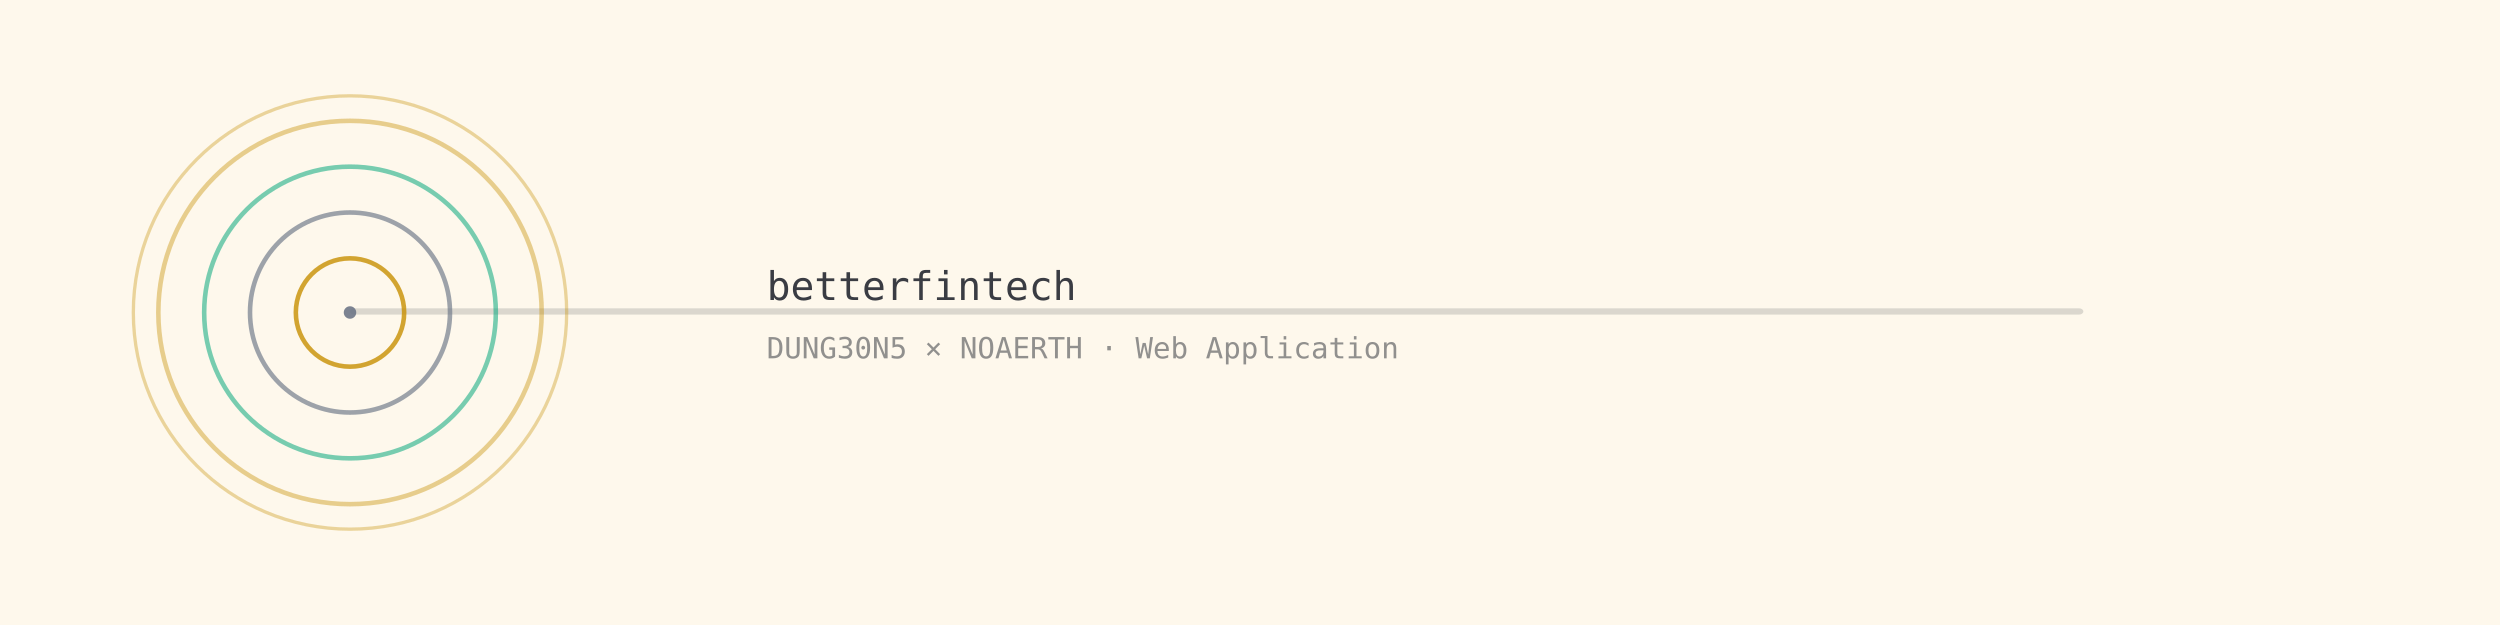
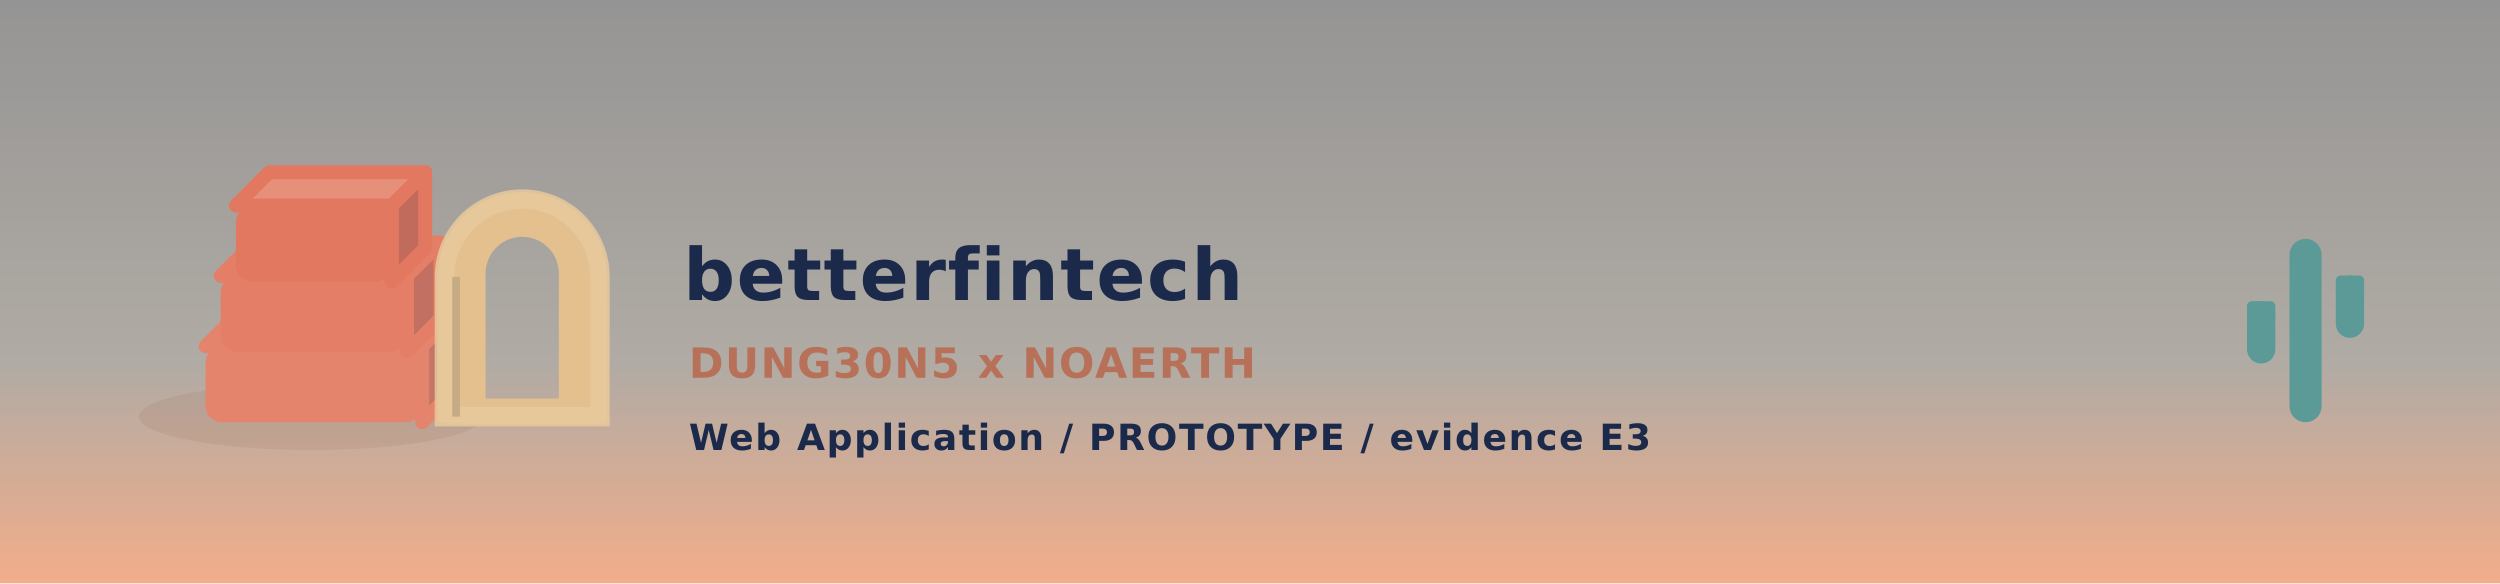
- <svg xmlns="http://www.w3.org/2000/svg" viewBox="0 0 1200 300" width="1200" height="300" role="img" aria-label="betterfintech identity object">
-   <rect width="1200" height="300" fill="#fef8ec" />
-   <defs>
-     <linearGradient id="gft" x1="0" y1="0" x2="1" y2="1">
-       <stop offset="0%" stop-color="#c78f02" />
-       <stop offset="100%" stop-color="#6e7788" />
-     </linearGradient>
-   </defs>
-   <rect x="168.00" y="148.00" width="832.00" height="3.00" rx="2.00" fill="rgba(37,40,49,0.160)" opacity="1.00" />
-   <circle cx="168.00" cy="150.00" r="26.00" fill="none" stroke="rgba(199,143,2,0.800)" stroke-width="2.20" opacity="1.00" />
-   <circle cx="168.00" cy="150.00" r="48.00" fill="none" stroke="rgba(110,119,136,0.670)" stroke-width="2.20" opacity="1.00" />
-   <circle cx="168.00" cy="150.00" r="70.00" fill="none" stroke="rgba(5,167,125,0.540)" stroke-width="2.20" opacity="1.00" />
-   <circle cx="168.00" cy="150.00" r="92.00" fill="none" stroke="rgba(199,143,2,0.410)" stroke-width="2.20" opacity="1.00" />
+ <svg xmlns="http://www.w3.org/2000/svg" width="900" height="210" viewBox="0 0 900 210" role="img" aria-label="betterfintech - identity object">
+   <linearGradient id="skyf" x1="0" y1="0" x2="0" y2="1">
+     <stop offset="0" stop-color="#959494" />
+     <stop offset="0.62" stop-color="#b0aba4" />
+     <stop offset="1" stop-color="#f3ad8a" />
+   </linearGradient>
+   <rect width="900" height="210" fill="url(#skyf)" />
+   <rect x="0" y="352" width="900" height="-142" fill="#e9cda3" />
+   <rect x="0" y="352" width="900" height="3" fill="#ebd1a9" />
+   <ellipse cx="112" cy="150" rx="62" ry="12" fill="rgba(138,90,68,0.11)" />
  <g>
-     <circle cx="168.00" cy="150.00" r="104.00" fill="none" stroke="rgba(199,143,2,0.350)" stroke-width="1.60" opacity="1.00" />
-     <animate attributeName="opacity" values="0.25;1.0;0.25" dur="19.2s" begin="0s" repeatCount="indefinite" />
+     <path d="M74,124.67 L152,124.67 L164,112.67 L86,112.67 Z" fill="#e99a82" stroke="#e5846c" stroke-width="5" stroke-linejoin="round" />
+     <path d="M152,124.67 L164,112.67 L164,140 L152,152 Z" fill="#c37566" stroke="#e5846c" stroke-width="5" stroke-linejoin="round" />
+     <rect x="74" y="124.67" width="78" height="27.33" rx="6" fill="#e5846c" />
+     <path d="M79.46,99.33 L146.54,99.33 L158.54,87.33 L91.46,87.33 Z" fill="#e8957d" stroke="#e47e66" stroke-width="5" stroke-linejoin="round" />
+     <path d="M146.54,99.33 L158.54,87.33 L158.54,114.67 L146.54,126.67 Z" fill="#c27061" stroke="#e47e66" stroke-width="5" stroke-linejoin="round" />
+     <rect x="79.46" y="99.33" width="67.08" height="27.33" rx="6" fill="#e47e66" />
+     <path d="M84.92,74 L141.08,74 L153.08,62 L96.92,62 Z" fill="#e79079" stroke="#e37861" stroke-width="5" stroke-linejoin="round" />
+     <path d="M141.08,74 L153.08,62 L153.08,89.33 L141.08,101.33 Z" fill="#c16b5d" stroke="#e37861" stroke-width="5" stroke-linejoin="round" />
+     <rect x="84.92" y="74" width="56.16" height="27.33" rx="6" fill="#e37861" />
+     <animate attributeName="opacity" values="0.72;1;0.72" dur="6s" begin="0s" repeatCount="indefinite" />
  </g>
-   <circle cx="168" cy="150" r="3" fill="rgba(110,119,136,0.900)">
-     <animate attributeName="opacity" values="0.35;0.95;0.35" dur="19.2s" begin="0s" repeatCount="indefinite" />
-   </circle>
-   <text x="368" y="144" font-family="ui-monospace,Menlo,monospace" font-size="19" fill="rgba(37,40,49,0.900)">betterfintech</text>
-   <text x="368" y="172" font-family="ui-monospace,Menlo,monospace" font-size="14" fill="rgba(37,40,49,0.500)">DUNG30N5 × NOAERTH · Web Application</text>
+   <path d="M160,150 L160,99.68 A28,28 0 0 1 216,99.68 L216,150 Z M172.32,146 L172.32,98.43 A15.68,15.68 0 0 1 203.68,98.43 L203.68,146 Z" fill="#e3c08d" fill-rule="evenodd" stroke="#e3c08d" stroke-width="5" stroke-linejoin="round" />
+   <path d="M160,150 L160,99.68 A28,28 0 0 1 216,99.68 L216,150 Z" fill="none" stroke="#e8c99d" stroke-width="7" stroke-linecap="round" opacity="0.85" />
+   <rect x="162.8" y="99.68" width="2.8" height="50.32" fill="#c7ab84" />
+   <text x="246" y="108" font-family="Verdana,DejaVu Sans,sans-serif" font-size="26" font-weight="700" letter-spacing="0.6" fill="#1b2a4a" text-anchor="start">betterfintech</text>
+   <text x="248" y="136" font-family="Verdana,DejaVu Sans,sans-serif" font-size="15" font-weight="700" letter-spacing="0.6" fill="#b87159" text-anchor="start">DUNG30N5 x NOAERTH</text>
+   <text x="248" y="162" font-family="Verdana,DejaVu Sans,sans-serif" font-size="13" font-weight="700" letter-spacing="0.6" fill="#1b2a4a" text-anchor="start">Web Application  /  PROTOTYPE  /  evidence E3</text>
+   <rect x="824.22" y="86" width="11.56" height="66" rx="5.78" fill="#5b9a97" />
+   <rect x="808.92" y="108.44" width="10.2" height="22.44" rx="5.1" fill="#5b9a97" />
+   <rect x="808.92" y="108.44" width="10.2" height="6.6" rx="1.7" fill="#5b9a97" />
+   <rect x="840.88" y="99.2" width="10.2" height="22.44" rx="5.1" fill="#5b9a97" />
+   <rect x="840.88" y="99.2" width="10.2" height="6.6" rx="1.7" fill="#5b9a97" />
</svg>
